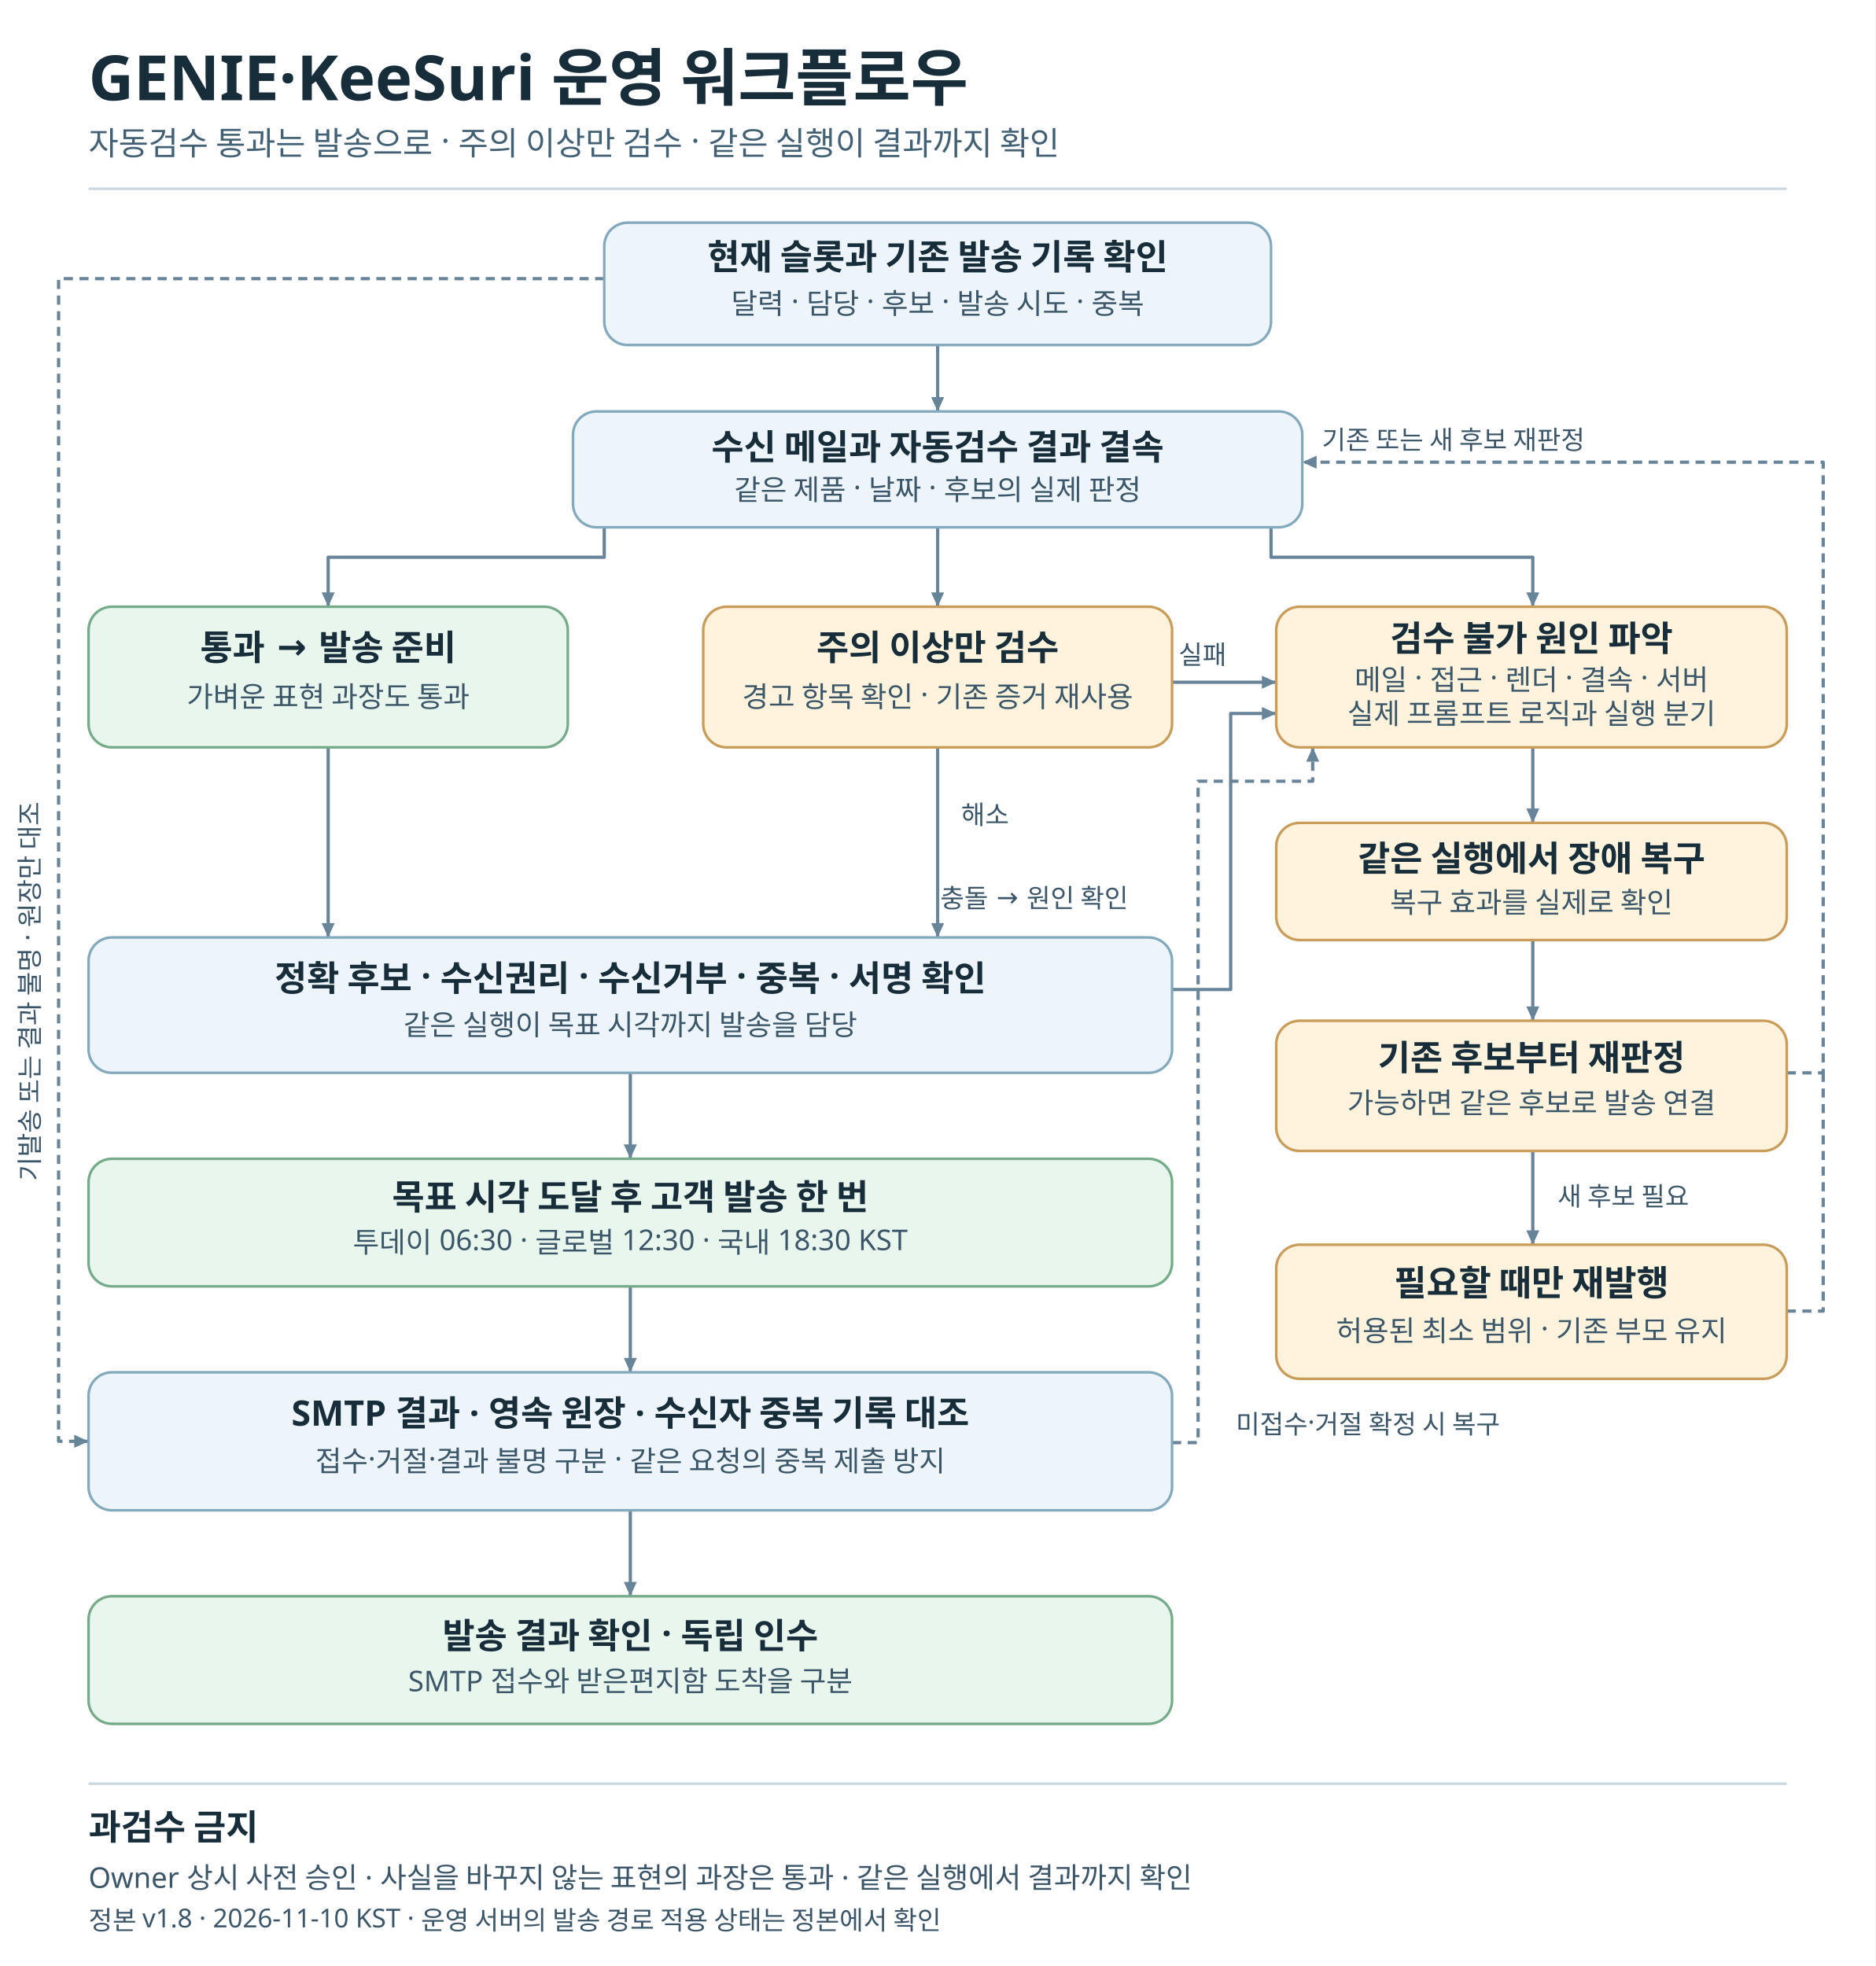
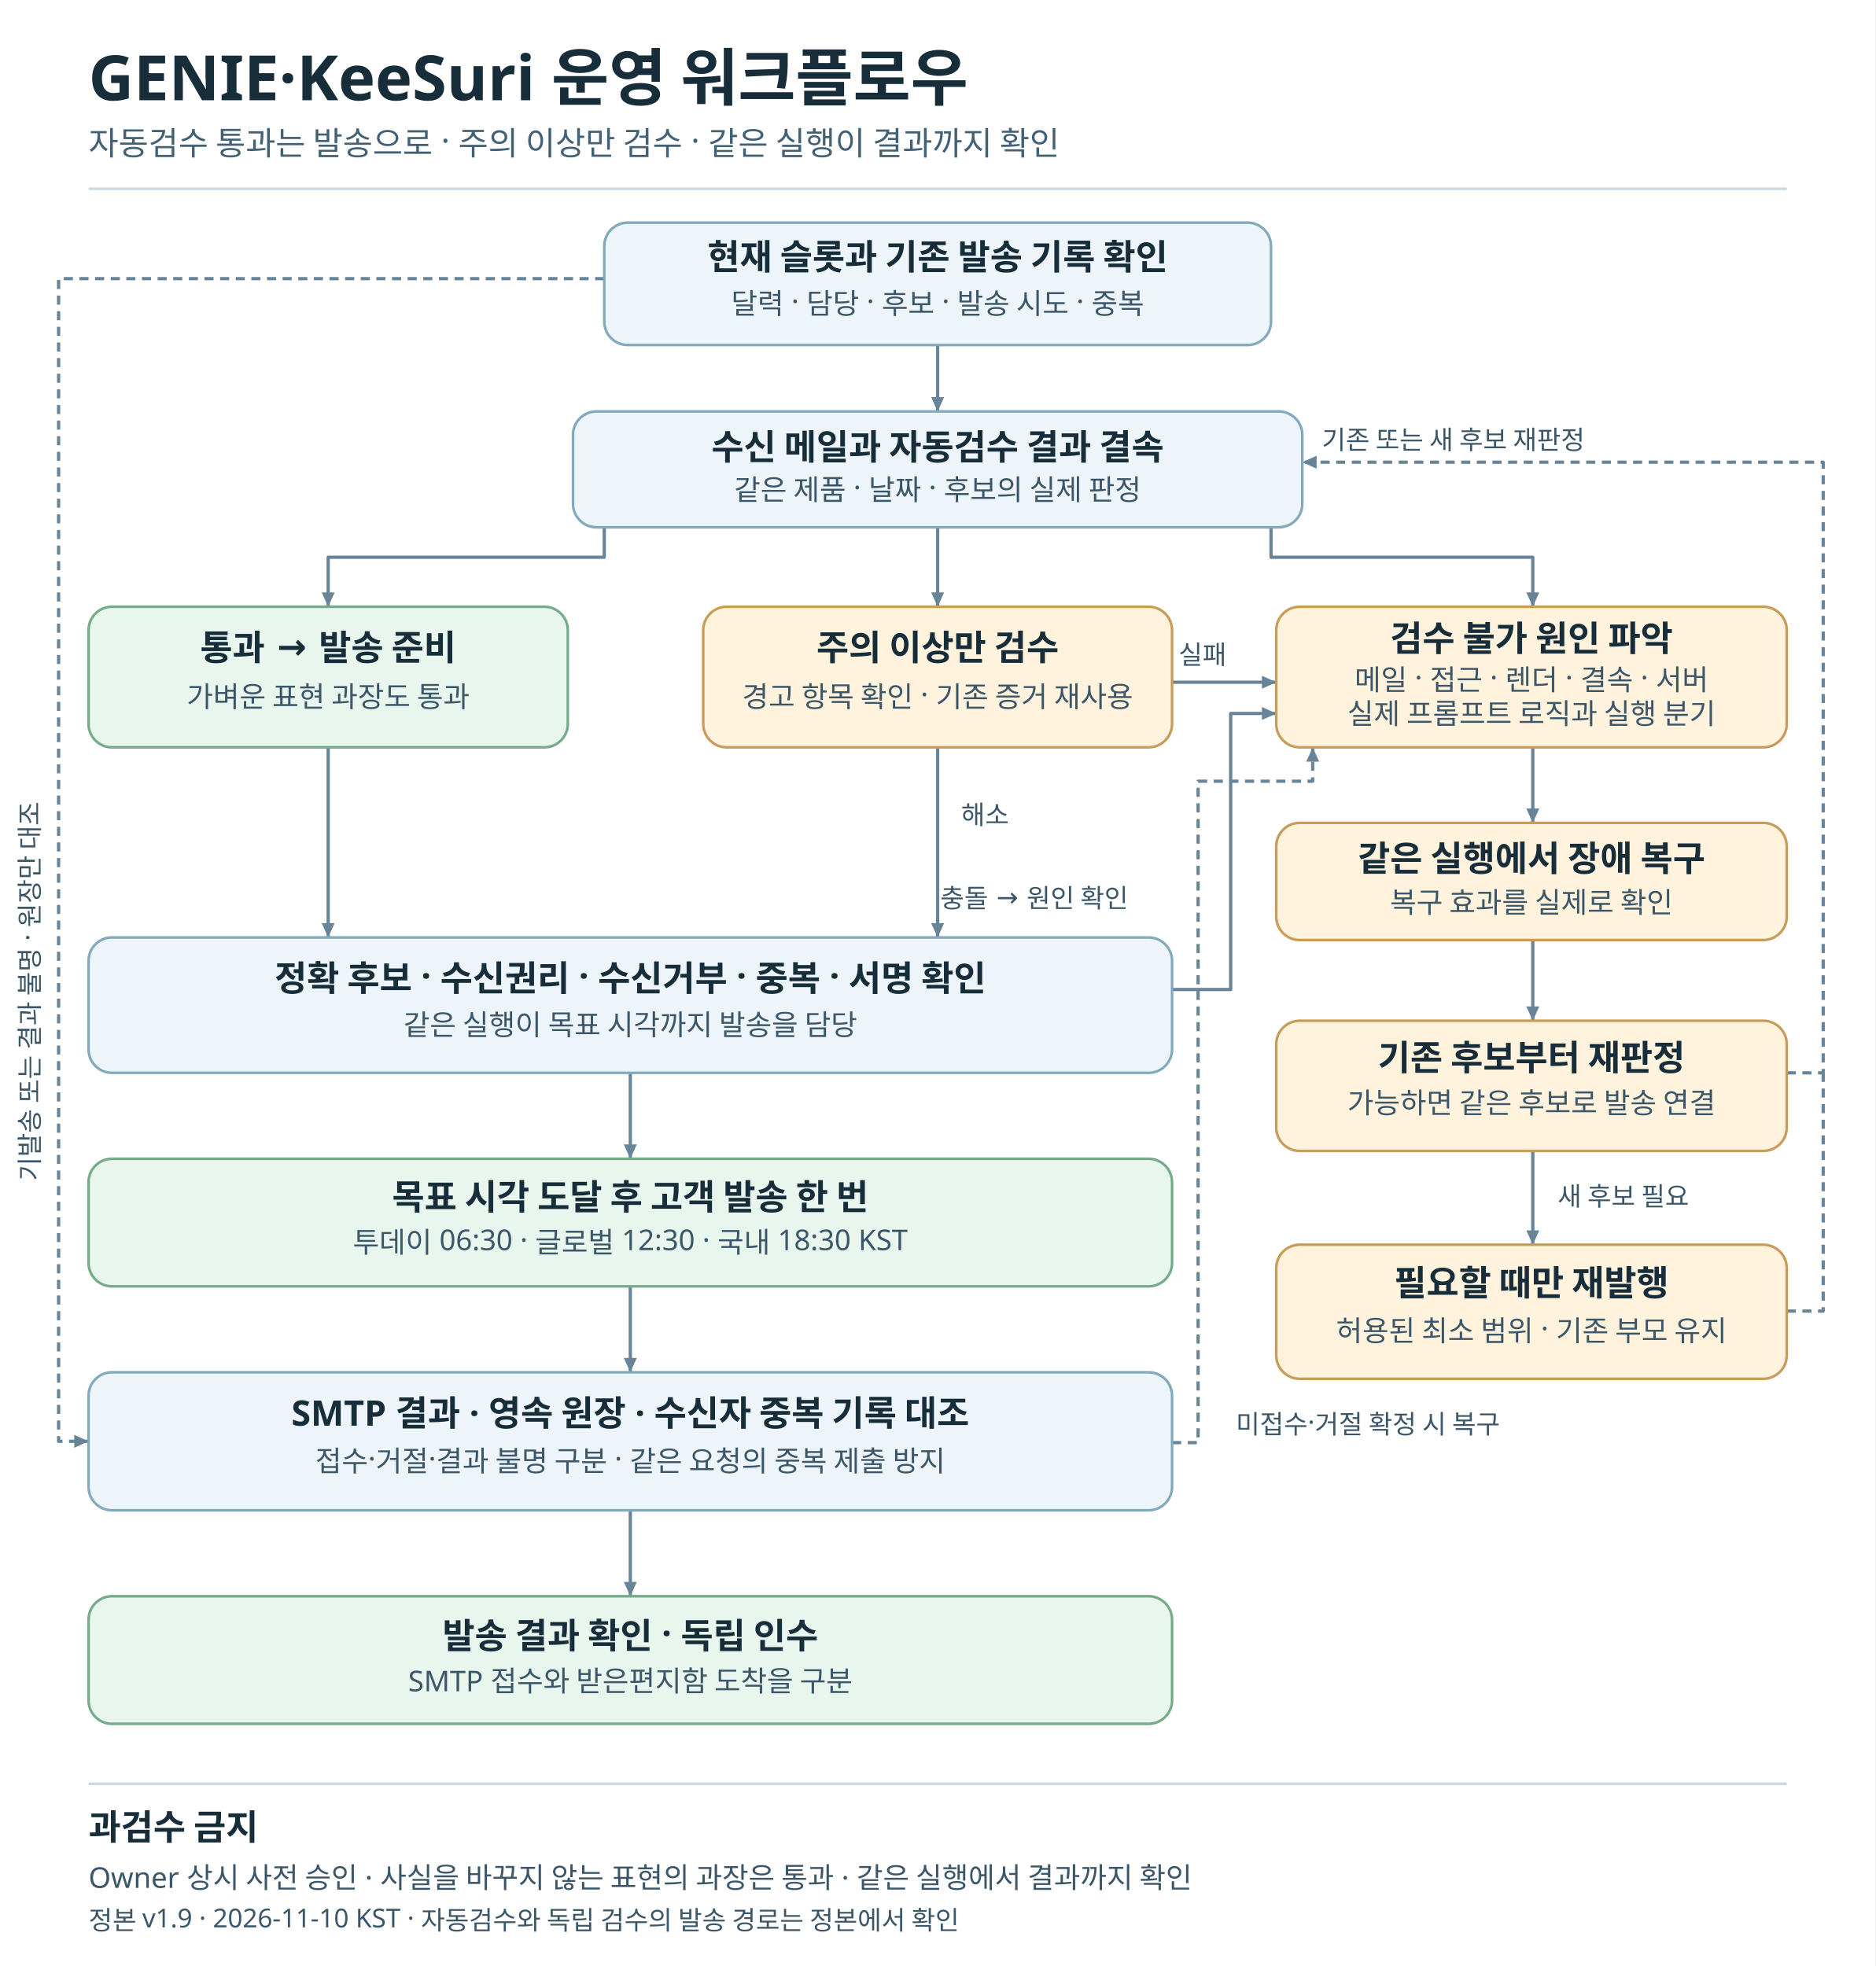
<svg xmlns="http://www.w3.org/2000/svg" width="1440" height="1510" viewBox="0 0 1440 1510" role="img" aria-labelledby="title description">
  <defs>
    <style>
      text { font-family:"Apple SD Gothic Neo","Noto Sans KR","Malgun Gothic",sans-serif; fill:#172d3a; font-size:25px; }
      .title { font-size:48px; font-weight:700; }
      .subtitle { font-size:25px; fill:#426174; }
      .head { font-size:27px; font-weight:700; }
      .small { font-size:22px; fill:#3b5668; }
      .label { font-size:20px; fill:#3b5668; }
      .box { stroke-width:2; }
      .blue { fill:#edf5fa; stroke:#83a9bd; }
      .green { fill:#e9f6ed; stroke:#76ab8a; }
      .amber { fill:#fff3de; stroke:#c99c59; }
      .line { fill:none; stroke:#678499; stroke-width:2.5; stroke-linejoin:round; }
      .back { stroke-dasharray:7 5; }
      .divider { stroke:#cad9e0; stroke-width:2; }
    </style>
  </defs>
  <rect width="1440" height="1510" fill="#ffffff" />
  <text class="title" x="68" y="77">GENIE·KeeSuri 운영 워크플로우</text>
  <text class="subtitle" x="68" y="119">자동검수 통과는 발송으로 · 주의 이상만 검수 · 같은 실행이 결과까지 확인</text>
  <line class="divider" x1="68" y1="145" x2="1372" y2="145" />
  <path class="line" d="M720 265 V316" />
  <path class="line" d="M464 405 V428 H252 V466" />
  <path class="line" d="M720 405 V466" />
  <path class="line" d="M976 405 V428 H1177 V466" />
  <path class="line" d="M252 574 V720" />
  <path class="line" d="M720 574 V720" />
  <text class="label" x="738" y="633">해소</text>
  <path class="line" d="M900 524 H980" />
  <text class="label" x="905" y="510">실패</text>
  <path class="line" d="M1177 574 V632" />
  <path class="line" d="M1177 722 V784" />
  <path class="line" d="M1177 884 V956" />
  <text class="label" x="1196" y="926">새 후보 필요</text>
  <path class="line back" d="M1372 824 H1400 V355 H1000" />
  <path class="line back" d="M1372 1007 H1400 V824" />
  <text class="label" x="1015" y="345">기존 또는 새 후보 재판정</text>
  <path class="line" d="M900 760 H945 V548 H980" />
  <text class="label" x="722" y="697">충돌 → 원인 확인</text>
  <path class="line" d="M484 824 V890" />
  <path class="line" d="M484 988 V1054" />
  <path class="line" d="M484 1160 V1226" />
  <path class="line back" d="M900 1108 H920 V600 H1008 V574" />
  <text class="label" x="949" y="1101">미접수·거절 확정 시 복구</text>
  <path class="line back" d="M464 214 H45 V1107 H68" />
  <text class="label" transform="translate(30 907) rotate(-90)">기발송 또는 결과 불명 · 원장만 대조</text>
  <g fill="#678499" aria-hidden="true">
    <path d="M720 316 L725 305 L715 305 Z" />
    <path d="M252 466 L257 455 L247 455 Z" />
    <path d="M720 466 L725 455 L715 455 Z" />
    <path d="M1177 466 L1182 455 L1172 455 Z" />
    <path d="M252 720 L257 709 L247 709 Z" />
    <path d="M720 720 L725 709 L715 709 Z" />
    <path d="M980 524 L969 519 L969 529 Z" />
    <path d="M1177 632 L1182 621 L1172 621 Z" />
    <path d="M1177 784 L1182 773 L1172 773 Z" />
    <path d="M1177 956 L1182 945 L1172 945 Z" />
    <path d="M1000 355 L1011 360 L1011 350 Z" />
    <path d="M980 548 L969 543 L969 553 Z" />
    <path d="M484 890 L489 879 L479 879 Z" />
    <path d="M484 1054 L489 1043 L479 1043 Z" />
    <path d="M484 1226 L489 1215 L479 1215 Z" />
    <path d="M1008 574 L1003 585 L1013 585 Z" />
    <path d="M68 1107 L57 1102 L57 1112 Z" />
  </g>
  <g id="start">
    <rect class="box blue" x="464" y="171" width="512" height="94" rx="18" />
    <text class="head" x="720" y="207" text-anchor="middle">현재 슬롯과 기존 발송 기록 확인</text>
    <text class="small" x="720" y="241" text-anchor="middle">달력 · 담당 · 후보 · 발송 시도 · 중복</text>
  </g>
  <g id="classification">
    <rect class="box blue" x="440" y="316" width="560" height="89" rx="18" />
    <text class="head" x="720" y="353" text-anchor="middle">수신 메일과 자동검수 결과 결속</text>
    <text class="small" x="720" y="384" text-anchor="middle">같은 제품 · 날짜 · 후보의 실제 판정</text>
  </g>
  <g id="pass">
    <rect class="box green" x="68" y="466" width="368" height="108" rx="18" />
    <text class="head" x="252" y="507" text-anchor="middle">통과 → 발송 준비</text>
    <text class="small" x="252" y="543" text-anchor="middle">가벼운 표현 과장도 통과</text>
  </g>
  <g id="caution">
    <rect class="box amber" x="540" y="466" width="360" height="108" rx="18" />
    <text class="head" x="720" y="507" text-anchor="middle">주의 이상만 검수</text>
    <text class="small" x="720" y="543" text-anchor="middle">경고 항목 확인 · 기존 증거 재사용</text>
  </g>
  <g id="diagnose">
    <rect class="box amber" x="980" y="466" width="392" height="108" rx="18" />
    <text class="head" x="1176" y="500" text-anchor="middle">검수 불가 원인 파악</text>
    <text class="small" x="1176" y="530" text-anchor="middle">메일 · 접근 · 렌더 · 결속 · 서버</text>
    <text class="small" x="1176" y="556" text-anchor="middle">실제 프롬프트 로직과 실행 분기</text>
  </g>
  <g id="restore">
    <rect class="box amber" x="980" y="632" width="392" height="90" rx="18" />
    <text class="head" x="1176" y="669" text-anchor="middle">같은 실행에서 장애 복구</text>
    <text class="small" x="1176" y="701" text-anchor="middle">복구 효과를 실제로 확인</text>
  </g>
  <g id="reuse">
    <rect class="box amber" x="980" y="784" width="392" height="100" rx="18" />
    <text class="head" x="1176" y="822" text-anchor="middle">기존 후보부터 재판정</text>
    <text class="small" x="1176" y="855" text-anchor="middle">가능하면 같은 후보로 발송 연결</text>
  </g>
  <g id="reissue">
    <rect class="box amber" x="980" y="956" width="392" height="103" rx="18" />
    <text class="head" x="1176" y="995" text-anchor="middle">필요할 때만 재발행</text>
    <text class="small" x="1176" y="1030" text-anchor="middle">허용된 최소 범위 · 기존 부모 유지</text>
  </g>
  <g id="guard">
    <rect class="box blue" x="68" y="720" width="832" height="104" rx="18" />
    <text class="head" x="484" y="761" text-anchor="middle">정확 후보 · 수신권리 · 수신거부 · 중복 · 서명 확인</text>
    <text class="small" x="484" y="795" text-anchor="middle">같은 실행이 목표 시각까지 발송을 담당</text>
  </g>
  <g id="send">
    <rect class="box green" x="68" y="890" width="832" height="98" rx="18" />
    <text class="head" x="484" y="929" text-anchor="middle">목표 시각 도달 후 고객 발송 한 번</text>
    <text class="small" x="484" y="962" text-anchor="middle">투데이 06:30 · 글로벌 12:30 · 국내 18:30 KST</text>
  </g>
  <g id="reconcile">
    <rect class="box blue" x="68" y="1054" width="832" height="106" rx="18" />
    <text class="head" x="484" y="1095" text-anchor="middle">SMTP 결과 · 영속 원장 · 수신자 중복 기록 대조</text>
    <text class="small" x="484" y="1130" text-anchor="middle">접수·거절·결과 불명 구분 · 같은 요청의 중복 제출 방지</text>
  </g>
  <g id="complete">
    <rect class="box green" x="68" y="1226" width="832" height="98" rx="18" />
    <text class="head" x="484" y="1266" text-anchor="middle">발송 결과 확인 · 독립 인수</text>
    <text class="small" x="484" y="1299" text-anchor="middle">SMTP 접수와 받은편지함 도착을 구분</text>
  </g>
  <line class="divider" x1="68" y1="1370" x2="1372" y2="1370" />
  <text class="head" x="68" y="1413">과검수 금지</text>
  <text class="small" x="68" y="1450">Owner 상시 사전 승인 · 사실을 바꾸지 않는 표현의 과장은 통과 · 같은 실행에서 결과까지 확인</text>
-   <text class="label" x="68" y="1482">정본 v1.8 · 2026-11-10 KST · 운영 서버의 발송 경로 적용 상태는 정본에서 확인</text>
+   <text class="label" x="68" y="1482">정본 v1.9 · 2026-11-10 KST · 자동검수와 독립 검수의 발송 경로는 정본에서 확인</text>
</svg>
